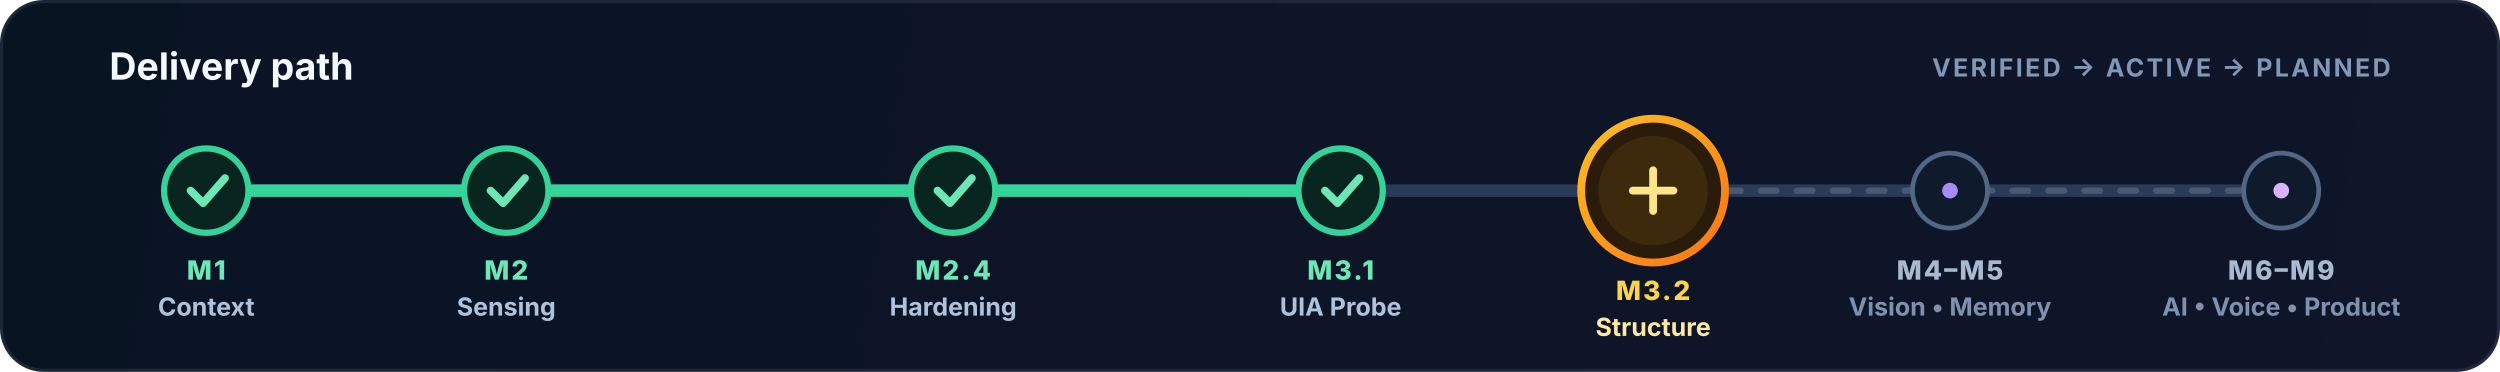
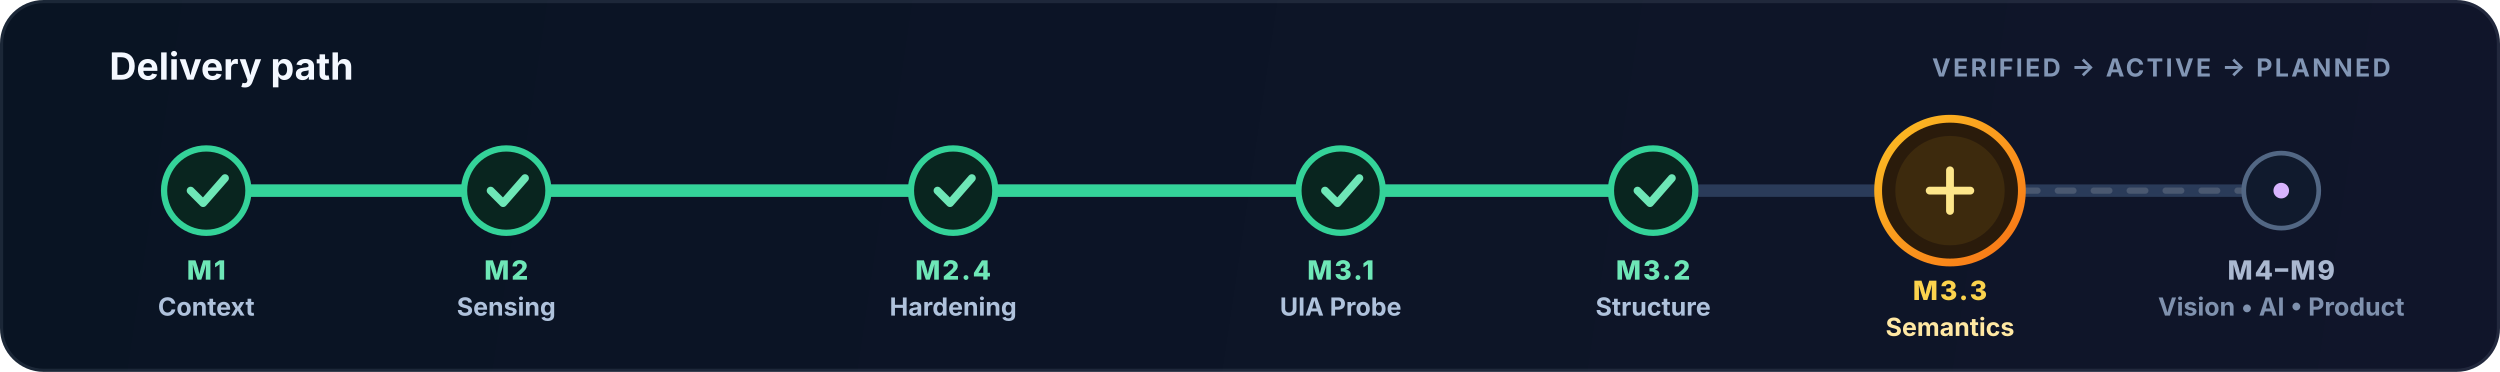
<svg xmlns="http://www.w3.org/2000/svg" viewBox="0 0 1600 238" role="img" aria-labelledby="title desc">
  <defs>
    <linearGradient id="bg" x1="0" y1="0" x2="1600" y2="238" gradientUnits="userSpaceOnUse">
      <stop stop-color="#091423" />
      <stop offset="1" stop-color="#10152A" />
    </linearGradient>
    <linearGradient id="active" x1="0" y1="0" x2="1" y2="1">
      <stop stop-color="#FBBF24" />
      <stop offset="1" stop-color="#F97316" />
    </linearGradient>
    <style>
      text { font-family: "Segoe UI", Inter, Arial, sans-serif; }
      .code { font-size: 17px; font-weight: 800; letter-spacing: 1.3px; }
      .name { font-size: 16px; font-weight: 650; }
    </style>
  </defs>
  <rect width="1600" height="238" rx="28" fill="url(#bg)" />
  <text x="70" y="51" fill="#F4F8FF" font-size="24" font-weight="750">Delivery path</text>
  <text x="1530" y="49" text-anchor="end" fill="#8296B5" font-size="16" font-weight="650" letter-spacing="1.5">VERIFIED → ACTIVE → PLANNED</text>
  <path d="M132 122H1460" stroke="#2A3B59" stroke-width="8" stroke-linecap="round" />
-   <path d="M132 122H858" stroke="#34D399" stroke-width="8" stroke-linecap="round" />
-   <path d="M858 122H1058" stroke="url(#active)" stroke-width="8" stroke-linecap="round" />
-   <path d="M1058 122H1460" stroke="#4A5870" stroke-width="4" stroke-linecap="round" stroke-dasharray="10 13" />
+   <path d="M132 122H1058" stroke="#34D399" stroke-width="8" stroke-linecap="round" />
+   <path d="M1058 122H1248" stroke="url(#active)" stroke-width="8" stroke-linecap="round" />
+   <path d="M1248 122H1460" stroke="#4A5870" stroke-width="4" stroke-linecap="round" stroke-dasharray="10 13" />
  <g transform="translate(132 122)">
    <circle r="27" fill="#09251F" stroke="#34D399" stroke-width="4" />
    <path d="M-10 0L-2 8L12-8" fill="none" stroke="#6EE7B7" stroke-width="5" stroke-linecap="round" stroke-linejoin="round" />
    <text y="57" text-anchor="middle" fill="#6EE7B7" class="code">M1</text>
    <text y="80" text-anchor="middle" fill="#AFC2DC" class="name">Context</text>
  </g>
  <g transform="translate(324 122)">
    <circle r="27" fill="#09251F" stroke="#34D399" stroke-width="4" />
    <path d="M-10 0L-2 8L12-8" fill="none" stroke="#6EE7B7" stroke-width="5" stroke-linecap="round" stroke-linejoin="round" />
    <text y="57" text-anchor="middle" fill="#6EE7B7" class="code">M2</text>
    <text y="80" text-anchor="middle" fill="#AFC2DC" class="name">Sensing</text>
  </g>
  <g transform="translate(610 122)">
    <circle r="27" fill="#09251F" stroke="#34D399" stroke-width="4" />
    <path d="M-10 0L-2 8L12-8" fill="none" stroke="#6EE7B7" stroke-width="5" stroke-linecap="round" stroke-linejoin="round" />
    <text y="57" text-anchor="middle" fill="#6EE7B7" class="code">M2.4</text>
    <text y="80" text-anchor="middle" fill="#AFC2DC" class="name">Hardening</text>
  </g>
  <g transform="translate(858 122)">
    <circle r="27" fill="#09251F" stroke="#34D399" stroke-width="4" />
    <path d="M-10 0L-2 8L12-8" fill="none" stroke="#6EE7B7" stroke-width="5" stroke-linecap="round" stroke-linejoin="round" />
    <text y="57" text-anchor="middle" fill="#6EE7B7" class="code">M3.1</text>
    <text y="80" text-anchor="middle" fill="#AFC2DC" class="name">UIA Probe</text>
  </g>
  <g transform="translate(1058 122)">
+     <circle r="27" fill="#09251F" stroke="#34D399" stroke-width="4" />
+     <path d="M-10 0L-2 8L12-8" fill="none" stroke="#6EE7B7" stroke-width="5" stroke-linecap="round" stroke-linejoin="round" />
+     <text y="57" text-anchor="middle" fill="#6EE7B7" class="code">M3.2</text>
+     <text y="80" text-anchor="middle" fill="#AFC2DC" class="name">Structure</text>
+   </g>
+   <g transform="translate(1248 122)">
    <circle r="46" fill="#2A1B0B" stroke="url(#active)" stroke-width="5" />
    <circle r="35" fill="#FBBF24" opacity="0.09" />
    <path d="M-13 0H13M0-13V13" stroke="#FDE68A" stroke-width="5" stroke-linecap="round" />
-     <text y="70" text-anchor="middle" fill="#FCD34D" class="code">M3.2</text>
-     <text y="93" text-anchor="middle" fill="#FFE8A3" class="name">Structure</text>
-   </g>
-   <g transform="translate(1248 122)">
-     <circle r="24" fill="#101A2D" stroke="#526784" stroke-width="3" />
-     <circle r="5" fill="#A78BFA" />
-     <text y="57" text-anchor="middle" fill="#AAB8D0" class="code">M4–M5</text>
-     <text y="80" text-anchor="middle" fill="#7F91AE" class="name">Vision • Memory</text>
+     <text y="70" text-anchor="middle" fill="#FCD34D" class="code">M3.3</text>
+     <text y="93" text-anchor="middle" fill="#FFE8A3" class="name">Semantics</text>
  </g>
  <g transform="translate(1460 122)">
    <circle r="24" fill="#101A2D" stroke="#526784" stroke-width="3" />
    <circle r="5" fill="#D8B4FE" />
-     <text y="57" text-anchor="middle" fill="#AAB8D0" class="code">M6–M9</text>
-     <text y="80" text-anchor="middle" fill="#7F91AE" class="name">AI • Voice • Product</text>
+     <text y="57" text-anchor="middle" fill="#AAB8D0" class="code">M4–M9</text>
+     <text y="80" text-anchor="middle" fill="#7F91AE" class="name">Vision • AI • Product</text>
  </g>
  <rect x="1" y="1" width="1598" height="236" rx="27" fill="none" stroke="#DCEBFF" stroke-opacity="0.09" stroke-width="2" />
</svg>
